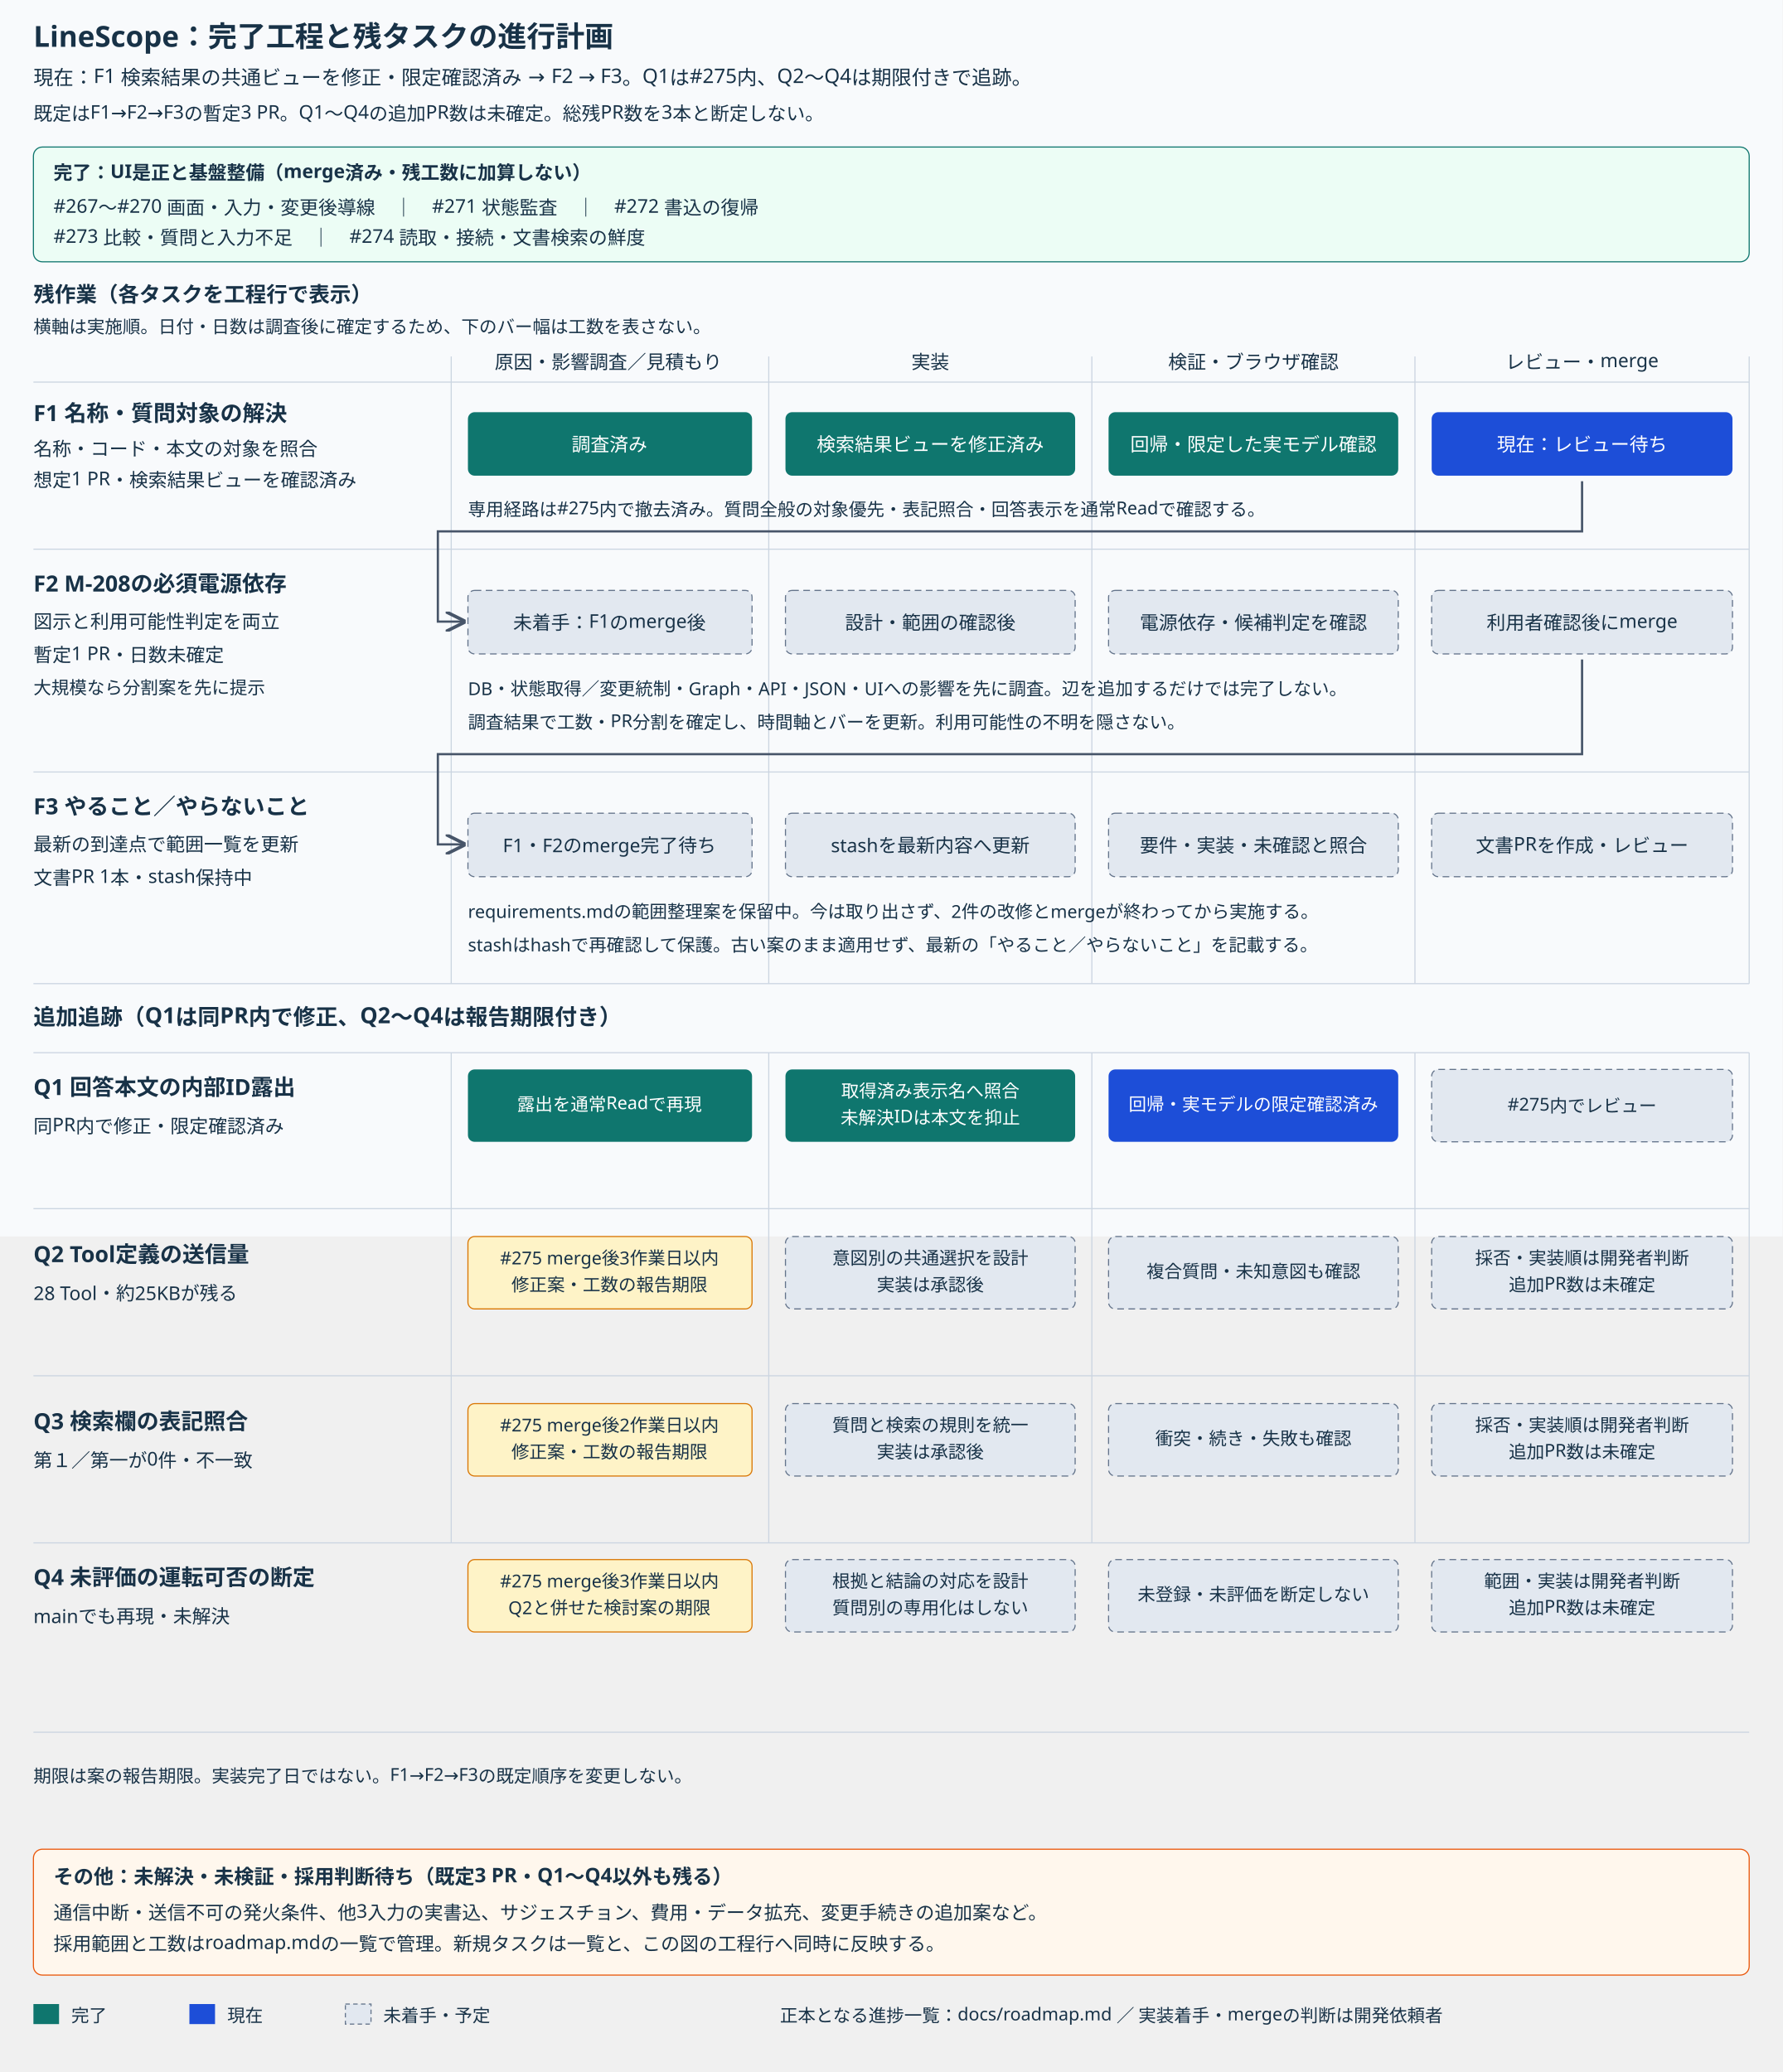
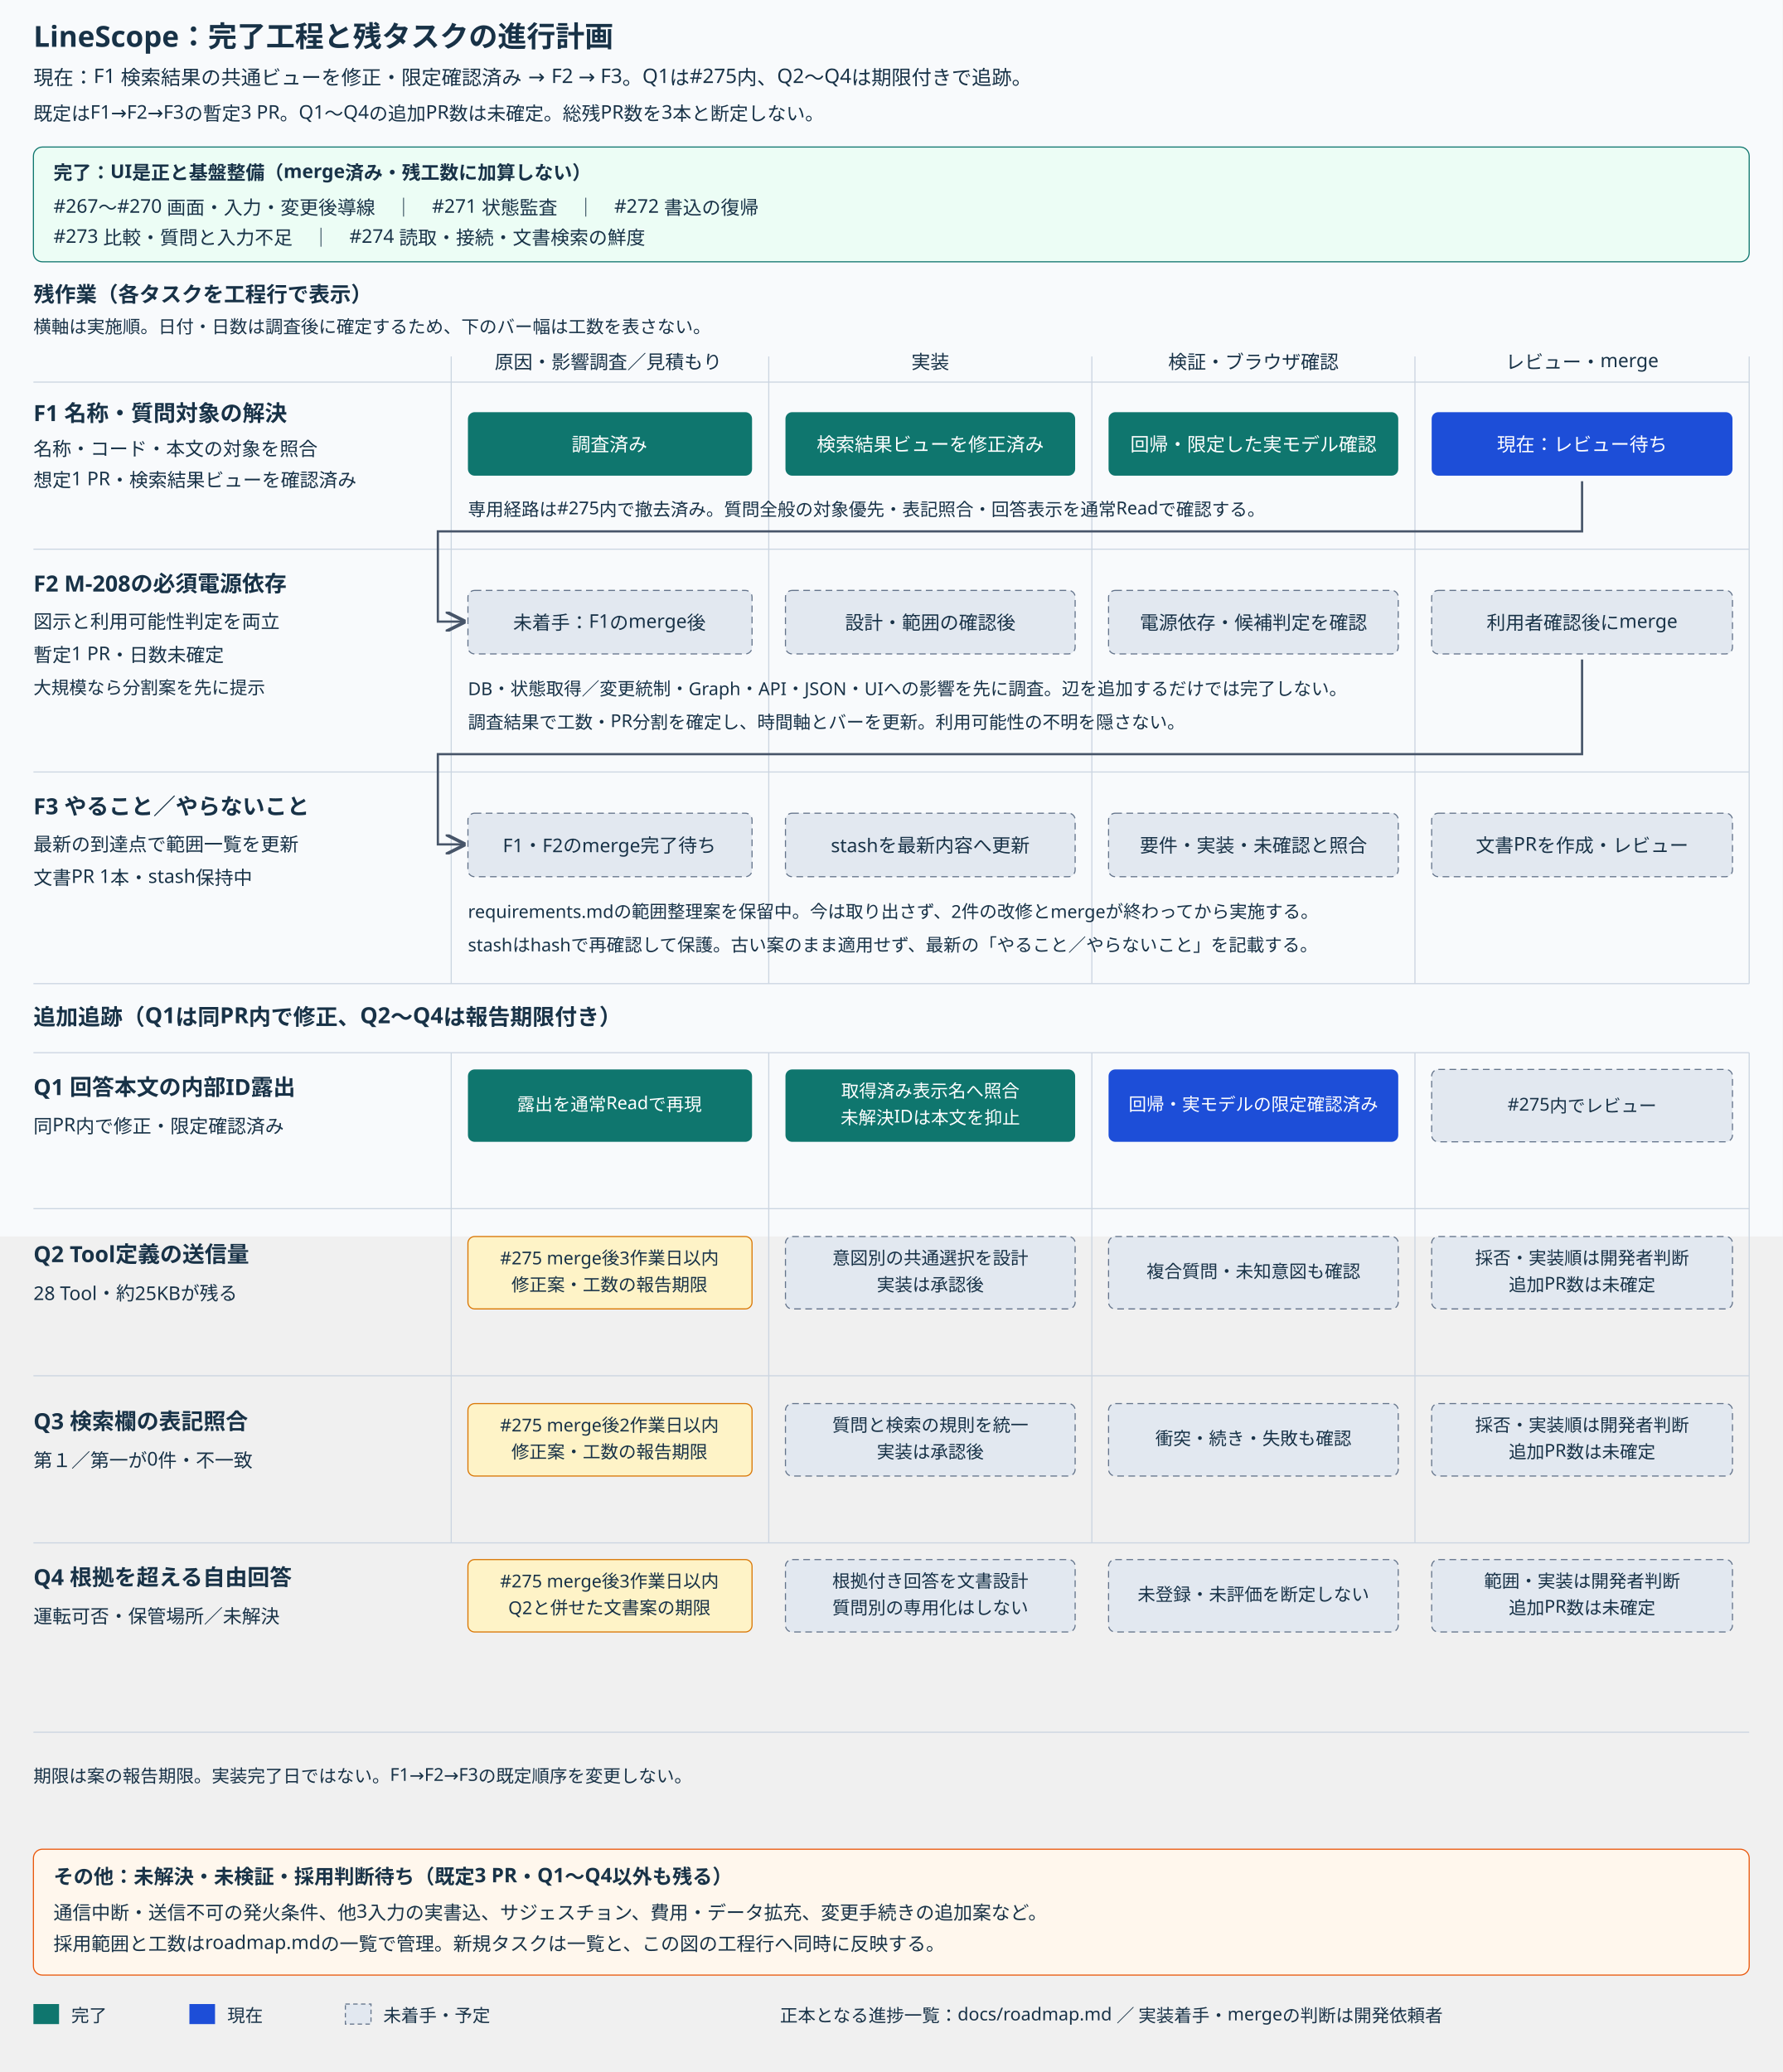
<svg xmlns="http://www.w3.org/2000/svg" width="1600" height="1860" viewBox="0 0 1600 1860" role="img" aria-labelledby="title desc">
  <defs>
    <marker id="arrow" markerWidth="9" markerHeight="9" refX="8" refY="4.5" orient="auto">
      <path d="M0 0L9 4.5L0 9" fill="none" stroke="#475569" stroke-width="1.5" />
    </marker>
  </defs>
  <rect width="1600" height="1110" fill="#f8fafc" />
  <g font-family="sans-serif" fill="#183247">
    <text x="30" y="42" font-size="26" font-weight="bold">LineScope：完了工程と残タスクの進行計画</text>
    <text x="30" y="76" font-size="18">現在：F1 検索結果の共通ビューを修正・限定確認済み → F2 → F3。Q1は#275内、Q2〜Q4は期限付きで追跡。</text>
    <text x="30" y="108" font-size="17">既定はF1→F2→F3の暫定3 PR。Q1〜Q4の追加PR数は未確定。総残PR数を3本と断定しない。</text>
    <g font-size="17">
      <rect x="30" y="132" width="1540" height="103" rx="8" fill="#ecfdf5" stroke="#0f766e" />
      <text x="48" y="161" font-weight="bold">完了：UI是正と基盤整備（merge済み・残工数に加算しない）</text>
      <text x="48" y="191">#267〜#270 画面・入力・変更後導線　｜　#271 状態監査　｜　#272 書込の復帰</text>
      <text x="48" y="218">#273 比較・質問と入力不足　｜　#274 読取・接続・文書検索の鮮度</text>
    </g>
    <text x="30" y="271" font-size="19" font-weight="bold">残作業（各タスクを工程行で表示）</text>
    <text x="30" y="299" font-size="16">横軸は実施順。日付・日数は調査後に確定するため、下のバー幅は工数を表さない。</text>
    <g stroke="#cbd5e1">
      <path d="M30 343H1570 M30 493H1570 M30 693H1570 M30 883H1570" />
      <path d="M405 320V883 M690 320V883 M980 320V883 M1270 320V883 M1570 320V883" />
    </g>
    <g font-size="17" text-anchor="middle">
      <text x="546" y="331">原因・影響調査／見積もり</text>
      <text x="835" y="331">実装</text>
      <text x="1125" y="331">検証・ブラウザ確認</text>
      <text x="1420" y="331">レビュー・merge</text>
    </g>
    <text x="30" y="378" font-size="20" font-weight="bold">F1 名称・質問対象の解決</text>
    <text x="30" y="409" font-size="17">名称・コード・本文の対象を照合</text>
    <text x="30" y="437" font-size="17">想定1 PR・検索結果ビューを確認済み</text>
    <rect x="420" y="370" width="255" height="57" rx="6" fill="#0f766e" />
    <g stroke="none">
      <rect x="705" y="370" width="260" height="57" rx="6" fill="#0f766e" />
      <rect x="995" y="370" width="260" height="57" rx="6" fill="#0f766e" />
      <rect x="1285" y="370" width="270" height="57" rx="6" fill="#1d4ed8" />
    </g>
    <g font-size="17" text-anchor="middle">
      <text x="547" y="405" fill="white">調査済み</text>
      <text x="835" y="405" fill="white">検索結果ビューを修正済み</text>
      <text x="1125" y="405" fill="white">回帰・限定した実モデル確認</text>
      <text x="1420" y="405" fill="white">現在：レビュー待ち</text>
    </g>
    <text x="420" y="463" font-size="16">専用経路は#275内で撤去済み。質問全般の対象優先・表記照合・回答表示を通常Readで確認する。</text>
    <path d="M1420 432V477H393V558H416" fill="none" stroke="#475569" stroke-width="2" marker-end="url(#arrow)" />
    <text x="30" y="531" font-size="20" font-weight="bold">F2 M-208の必須電源依存</text>
    <text x="30" y="564" font-size="17">図示と利用可能性判定を両立</text>
    <text x="30" y="594" font-size="17">暫定1 PR・日数未確定</text>
    <text x="30" y="623" font-size="16">大規模なら分割案を先に提示</text>
    <g fill="#e2e8f0" stroke="#64748b" stroke-dasharray="6 4">
      <rect x="420" y="530" width="255" height="57" rx="6" />
      <rect x="705" y="530" width="260" height="57" rx="6" />
      <rect x="995" y="530" width="260" height="57" rx="6" />
      <rect x="1285" y="530" width="270" height="57" rx="6" />
    </g>
    <g font-size="17" text-anchor="middle">
      <text x="547" y="565">未着手：F1のmerge後</text>
      <text x="835" y="565">設計・範囲の確認後</text>
      <text x="1125" y="565">電源依存・候補判定を確認</text>
      <text x="1420" y="565">利用者確認後にmerge</text>
    </g>
    <text x="420" y="624" font-size="16">DB・状態取得／変更統制・Graph・API・JSON・UIへの影響を先に調査。辺を追加するだけでは完了しない。</text>
    <text x="420" y="654" font-size="16">調査結果で工数・PR分割を確定し、時間軸とバーを更新。利用可能性の不明を隠さない。</text>
    <path d="M1420 592V677H393V758H416" fill="none" stroke="#475569" stroke-width="2" marker-end="url(#arrow)" />
    <text x="30" y="731" font-size="20" font-weight="bold">F3 やること／やらないこと</text>
    <text x="30" y="764" font-size="17">最新の到達点で範囲一覧を更新</text>
    <text x="30" y="794" font-size="17">文書PR 1本・stash保持中</text>
    <g fill="#e2e8f0" stroke="#64748b" stroke-dasharray="6 4">
      <rect x="420" y="730" width="255" height="57" rx="6" />
      <rect x="705" y="730" width="260" height="57" rx="6" />
      <rect x="995" y="730" width="260" height="57" rx="6" />
      <rect x="1285" y="730" width="270" height="57" rx="6" />
    </g>
    <g font-size="17" text-anchor="middle">
      <text x="547" y="765">F1・F2のmerge完了待ち</text>
      <text x="835" y="765">stashを最新内容へ更新</text>
      <text x="1125" y="765">要件・実装・未確認と照合</text>
      <text x="1420" y="765">文書PRを作成・レビュー</text>
    </g>
    <text x="420" y="824" font-size="16">requirements.mdの範囲整理案を保留中。今は取り出さず、2件の改修とmergeが終わってから実施する。</text>
    <text x="420" y="854" font-size="16">stashはhashで再確認して保護。古い案のまま適用せず、最新の「やること／やらないこと」を記載する。</text>
    <text x="30" y="920" font-size="20" font-weight="bold">追加追跡（Q1は同PR内で修正、Q2〜Q4は報告期限付き）</text>
    <g stroke="#cbd5e1">
      <path d="M30 945H1570 M30 1085H1570 M30 1235H1570 M30 1385H1570" />
      <path d="M405 945V1385 M690 945V1385 M980 945V1385 M1270 945V1385 M1570 945V1385" />
    </g>
    <text x="30" y="983" font-size="20" font-weight="bold">Q1 回答本文の内部ID露出</text>
    <text x="30" y="1017" font-size="17">同PR内で修正・限定確認済み</text>
    <g fill="#0f766e">
      <rect x="420" y="960" width="255" height="65" rx="6" />
      <rect x="705" y="960" width="260" height="65" rx="6" />
    </g>
    <rect x="995" y="960" width="260" height="65" rx="6" fill="#1d4ed8" />
    <rect x="1285" y="960" width="270" height="65" rx="6" fill="#e2e8f0" stroke="#64748b" stroke-dasharray="6 4" />
    <g font-size="16" text-anchor="middle">
      <text x="547" y="997" fill="white">露出を通常Readで再現</text>
      <text x="835" y="985" fill="white">取得済み表示名へ照合</text>
      <text x="835" y="1009" fill="white">未解決IDは本文を抑止</text>
      <text x="1125" y="997" fill="white">回帰・実モデルの限定確認済み</text>
      <text x="1420" y="997">#275内でレビュー</text>
    </g>
    <text x="30" y="1133" font-size="20" font-weight="bold">Q2 Tool定義の送信量</text>
    <text x="30" y="1167" font-size="17">28 Tool・約25KBが残る</text>
    <rect x="420" y="1110" width="255" height="65" rx="6" fill="#fef3c7" stroke="#d97706" />
    <g fill="#e2e8f0" stroke="#64748b" stroke-dasharray="6 4">
      <rect x="705" y="1110" width="260" height="65" rx="6" />
      <rect x="995" y="1110" width="260" height="65" rx="6" />
      <rect x="1285" y="1110" width="270" height="65" rx="6" />
    </g>
    <g font-size="16" text-anchor="middle">
      <text x="547" y="1135">#275 merge後3作業日以内</text>
      <text x="547" y="1159">修正案・工数の報告期限</text>
      <text x="835" y="1135">意図別の共通選択を設計</text>
      <text x="835" y="1159">実装は承認後</text>
      <text x="1125" y="1147">複合質問・未知意図も確認</text>
      <text x="1420" y="1135">採否・実装順は開発者判断</text>
      <text x="1420" y="1159">追加PR数は未確定</text>
    </g>
    <text x="30" y="1283" font-size="20" font-weight="bold">Q3 検索欄の表記照合</text>
    <text x="30" y="1317" font-size="17">第１／第一が0件・不一致</text>
    <rect x="420" y="1260" width="255" height="65" rx="6" fill="#fef3c7" stroke="#d97706" />
    <g fill="#e2e8f0" stroke="#64748b" stroke-dasharray="6 4">
      <rect x="705" y="1260" width="260" height="65" rx="6" />
      <rect x="995" y="1260" width="260" height="65" rx="6" />
      <rect x="1285" y="1260" width="270" height="65" rx="6" />
    </g>
    <g font-size="16" text-anchor="middle">
      <text x="547" y="1285">#275 merge後2作業日以内</text>
      <text x="547" y="1309">修正案・工数の報告期限</text>
      <text x="835" y="1285">質問と検索の規則を統一</text>
      <text x="835" y="1309">実装は承認後</text>
      <text x="1125" y="1297">衝突・続き・失敗も確認</text>
      <text x="1420" y="1285">採否・実装順は開発者判断</text>
      <text x="1420" y="1309">追加PR数は未確定</text>
    </g>
    <path d="M30 1555H1570" stroke="#cbd5e1" />
-     <text x="30" y="1423" font-size="20" font-weight="bold">Q4 未評価の運転可否の断定</text>
-     <text x="30" y="1457" font-size="17">mainでも再現・未解決</text>
+     <text x="30" y="1423" font-size="20" font-weight="bold">Q4 根拠を超える自由回答</text>
+     <text x="30" y="1457" font-size="17">運転可否・保管場所／未解決</text>
    <rect x="420" y="1400" width="255" height="65" rx="6" fill="#fef3c7" stroke="#d97706" />
    <g fill="#e2e8f0" stroke="#64748b" stroke-dasharray="6 4">
      <rect x="705" y="1400" width="260" height="65" rx="6" />
      <rect x="995" y="1400" width="260" height="65" rx="6" />
      <rect x="1285" y="1400" width="270" height="65" rx="6" />
    </g>
    <g font-size="16" text-anchor="middle">
      <text x="547" y="1425">#275 merge後3作業日以内</text>
-       <text x="547" y="1449">Q2と併せた検討案の期限</text>
-       <text x="835" y="1425">根拠と結論の対応を設計</text>
+       <text x="547" y="1449">Q2と併せた文書案の期限</text>
+       <text x="835" y="1425">根拠付き回答を文書設計</text>
      <text x="835" y="1449">質問別の専用化はしない</text>
      <text x="1125" y="1437">未登録・未評価を断定しない</text>
      <text x="1420" y="1425">範囲・実装は開発者判断</text>
      <text x="1420" y="1449">追加PR数は未確定</text>
    </g>
    <text x="30" y="1600" font-size="16">期限は案の報告期限。実装完了日ではない。F1→F2→F3の既定順序を変更しない。</text>
    <rect x="30" y="1660" width="1540" height="113" rx="8" fill="#fff7ed" stroke="#ea580c" />
    <text x="48" y="1691" font-size="18" font-weight="bold">その他：未解決・未検証・採用判断待ち（既定3 PR・Q1〜Q4以外も残る）</text>
    <text x="48" y="1723" font-size="17">通信中断・送信不可の発火条件、他3入力の実書込、サジェスチョン、費用・データ拡充、変更手続きの追加案など。</text>
    <text x="48" y="1751" font-size="17">採用範囲と工数はroadmap.mdの一覧で管理。新規タスクは一覧と、この図の工程行へ同時に反映する。</text>
    <g font-size="16">
      <rect x="30" y="1799" width="23" height="18" fill="#0f766e" />
      <text x="64" y="1815">完了</text>
      <rect x="170" y="1799" width="23" height="18" fill="#1d4ed8" />
      <text x="204" y="1815">現在</text>
      <rect x="310" y="1799" width="23" height="18" fill="#e2e8f0" stroke="#64748b" stroke-dasharray="4 3" />
      <text x="344" y="1815">未着手・予定</text>
      <text x="700" y="1815">正本となる進捗一覧：docs/roadmap.md ／ 実装着手・mergeの判断は開発依頼者</text>
    </g>
  </g>
</svg>
